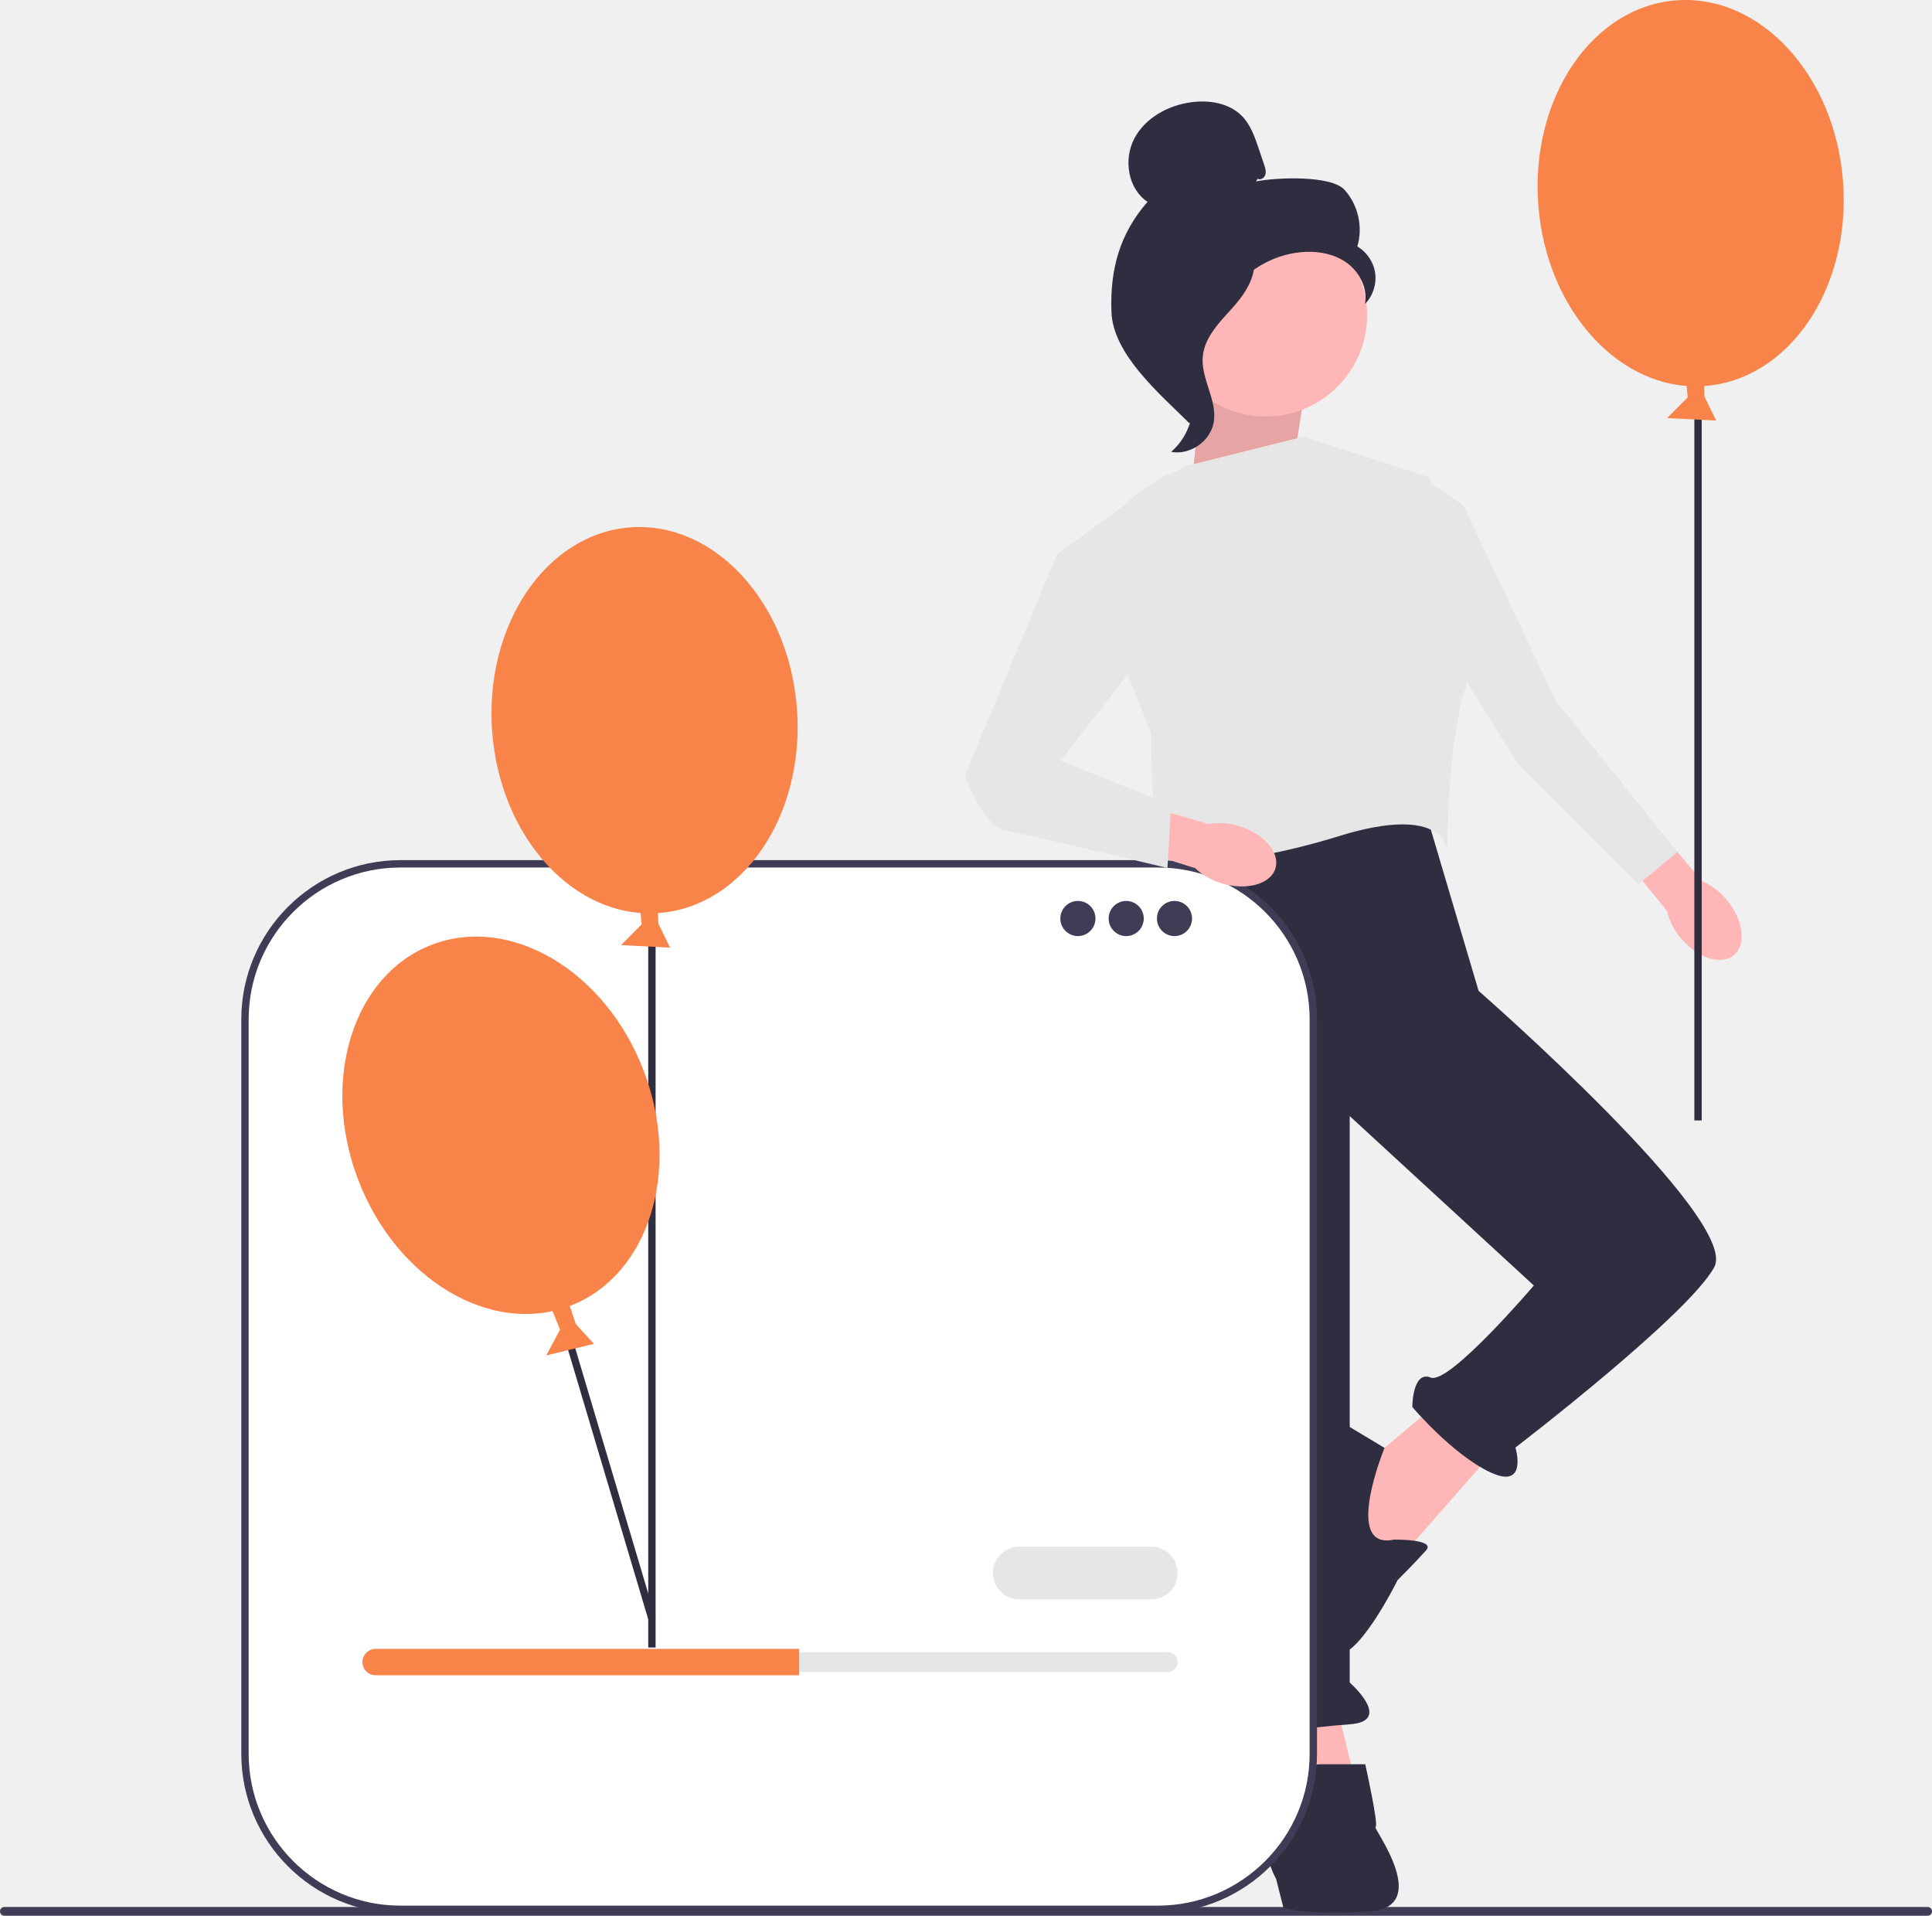
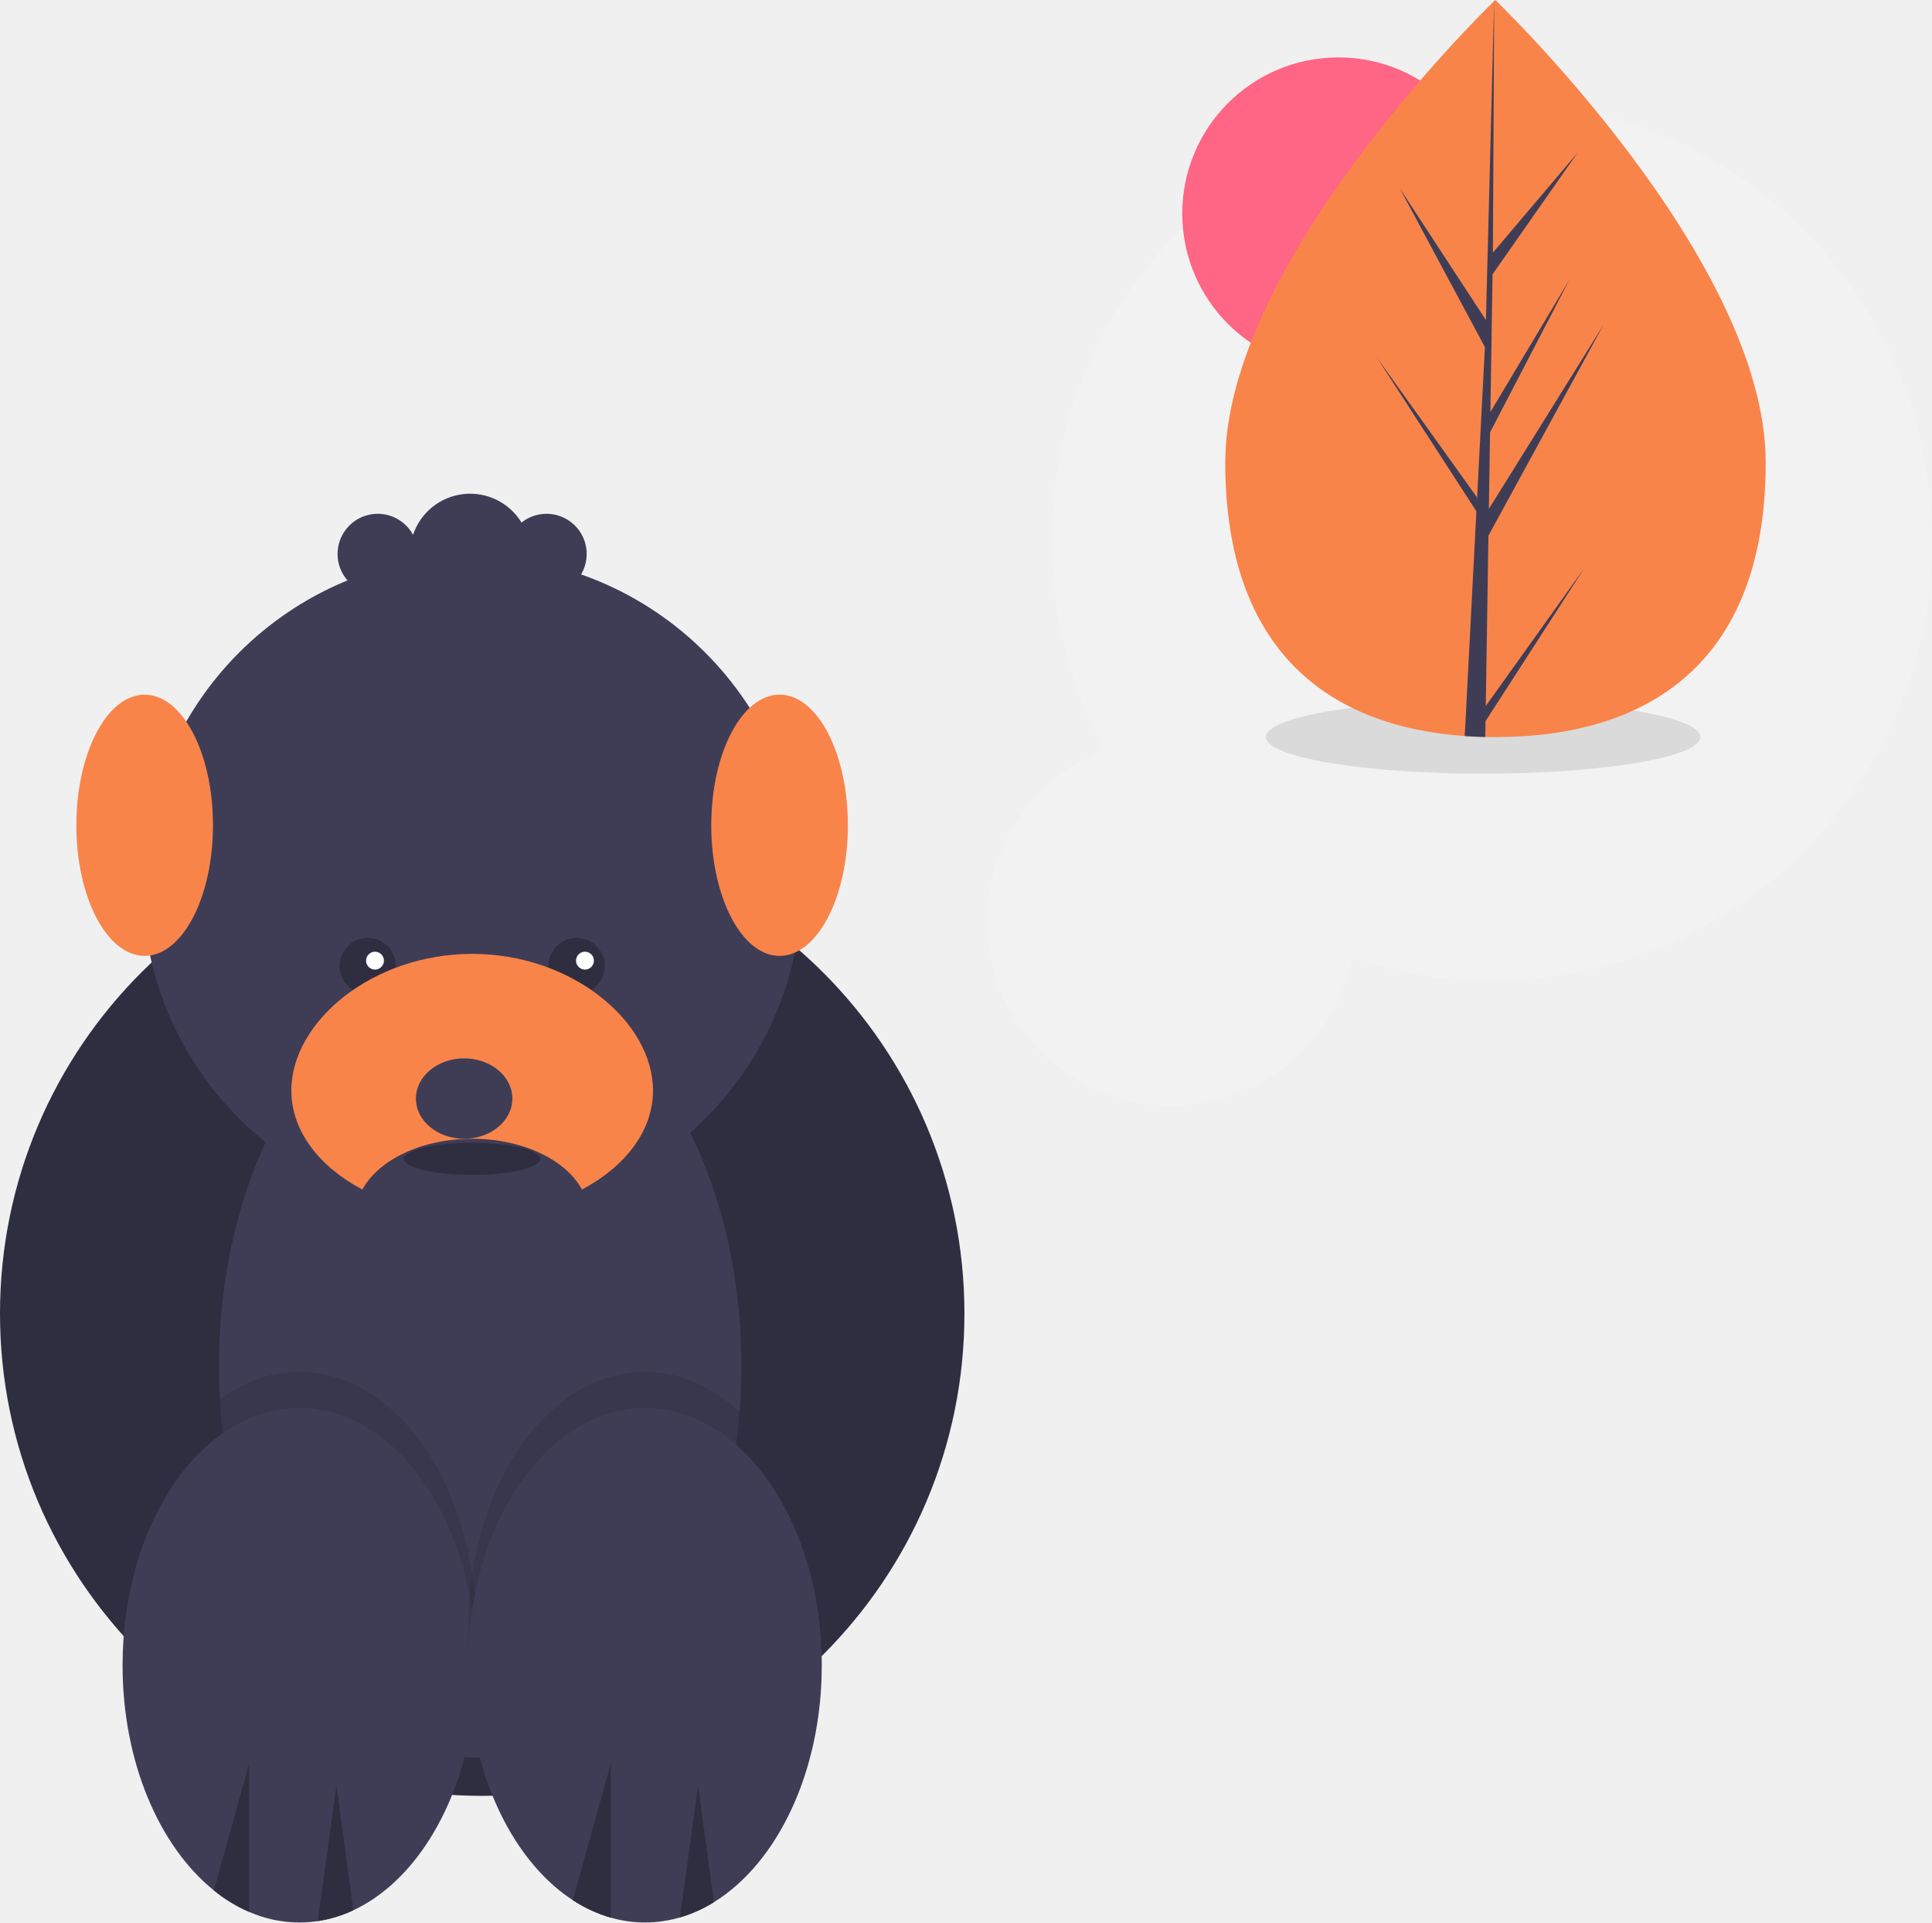
- <svg xmlns="http://www.w3.org/2000/svg" width="524.67" height="520.188" viewBox="0 0 524.67 520.188">
-   <path d="M524.67,518.998c0,.66-.53,1.19-1.19,1.19H1.19c-.66,0-1.19-.53-1.19-1.19s.53-1.19,1.19-1.19H523.48c.66,0,1.19,.53,1.19,1.19Z" fill="#3f3d56" />
-   <polygon points="362.542 461.059 368.542 486.059 350.542 491.059 346.542 464.059 362.542 461.059" fill="#ffb6b6" />
-   <polygon points="391.542 380.059 372.542 396.059 360.542 415.059 377.542 426.059 406.542 393.059 391.542 380.059" fill="#ffb6b6" />
-   <path d="M385.542,215.059l16,54s71,62,64,75c-7,13-54,49-54,49,0,0,3.488,11.512-6.756,6.756-10.244-4.756-21.244-17.756-21.244-17.756,0,0,0-10,5-8,5,2,28-25,28-25l-50-46v153.815s12,10.492,0,11.339c-12,.846-23,2.846-23,2.846,0,0-14-5-9-10l-15-82-11-100,8-52,69-12Z" fill="#2f2e41" />
-   <path d="M353.542,483.059s1-4,5-4h12.217s3.783,17,2.783,17,16,22-2,23c-18,1-23-1-23-1l-2-7.894s-3-5.106-2-9.106,9-18,9-18Z" fill="#2f2e41" />
-   <path d="M378.542,418.059s11.486-.181,8.743,2.909c-2.743,3.091-7.743,8.091-7.743,8.091,0,0-11.894,24-17.447,19.5-5.553-4.5-14.553-54.5-11.553-60.5s7-6,7-6l18.449,11.096s-11.449,27.904,2.551,24.904Z" fill="#2f2e41" />
-   <polygon points="350.542 130.059 354.542 105.059 327.542 94.059 323.542 132.059 350.542 130.059" fill="#ffb6b6" />
-   <polygon points="350.542 130.059 354.542 105.059 327.542 94.059 323.542 132.059 350.542 130.059" opacity=".1" />
-   <path d="M322.042,126.559l32-8,34,11s15,42,10,57c-5,15-5,44.299-5,44.299,0,0-.5-12.799-29.5-3.799-29,9-50,8-50,8l-1-36-12.562-31.977c-5.369-13.668,.418-29.186,13.426-35.999l8.636-4.524Z" fill="#e6e6e6" />
-   <g>
-     <path id="uuid-1b03a630-7e31-41b5-b302-96493ff31189-119" d="M468.936,244.361c4.515,5.41,5.384,12.124,1.941,14.997-3.443,2.873-9.894,.816-14.41-4.596-1.834-2.137-3.129-4.682-3.777-7.423l-18.842-23.162,9.178-7.428,19.281,22.565c2.581,1.128,4.854,2.859,6.629,5.046Z" fill="#ffb6b6" />
-     <polygon points="386.589 129.878 380.031 155.854 412.128 207.233 444.894 240.164 455.514 231.353 422.469 190.237 397.421 137.259 386.589 129.878" fill="#e6e6e6" />
-   </g>
-   <g>
-     <ellipse cx="459.129" cy="52.448" rx="41.5" ry="52.5" transform="translate(-2.61679 33.98) rotate(-4.22648)" fill="#f9844a" />
-     <rect x="460.129" y="104.805" width="2" height="199.438" fill="#2f2e41" />
-     <polygon points="462.626 100.594 462.866 107.661 466.06 114.203 452.736 113.523 458.336 107.89 457.703 101.469 462.626 100.594" fill="#f9844a" />
-   </g>
-   <g>
-     <circle cx="343.719" cy="85.562" r="27.534" fill="#ffb6b6" />
-     <path d="M341.521,48.545c.797,.465,1.864-.239,2.119-1.125s-.042-1.828-.337-2.702l-1.486-4.4c-1.054-3.121-2.172-6.35-4.454-8.726-3.444-3.585-8.918-4.497-13.845-3.836-6.327,.848-12.571,4.275-15.513,9.941-2.942,5.666-1.69,13.572,3.627,17.106-7.577,8.684-10.218,18.362-9.801,29.88,.417,11.517,12.968,22.117,21.153,30.23,1.828-1.108,3.49-6.301,2.484-8.187s.435-4.072-.81-5.809-2.286,1.029-1.028-.699c.794-1.09-2.305-3.598-1.125-4.251,5.71-3.156,7.609-10.273,11.195-15.723,4.325-6.574,11.728-11.025,19.562-11.764,4.316-.407,8.874,.33,12.411,2.835,3.537,2.505,5.827,6.983,5.007,11.239,2.124-2.157,3.182-5.318,2.783-8.319-.399-3.001-2.245-5.776-4.859-7.303,1.589-5.256,.228-11.302-3.461-15.37s-18.654-3.375-24.04-2.304" fill="#2f2e41" />
-     <path d="M340.685,68.641c-7.133,.77-12.284,6.949-16.633,12.656-2.507,3.289-5.133,6.921-5.07,11.056,.064,4.181,2.859,7.766,4.195,11.728,2.183,6.476,.055,14.181-5.142,18.618,5.136,.975,10.688-2.876,11.574-8.028,1.032-5.997-3.514-11.786-2.976-17.847,.474-5.34,4.683-9.45,8.26-13.443,3.578-3.993,6.938-9.291,5.292-14.394" fill="#2f2e41" />
-   </g>
-   <path d="M314.426,234.558H108.758c-23.323,0-42.23,18.907-42.23,42.23v199.433c0,23.323,18.907,42.23,42.23,42.23h205.669c23.323,0,42.23-18.907,42.23-42.23v-199.433c0-23.323-18.907-42.23-42.23-42.23Z" fill="#fff" />
-   <path d="M314.426,519.45H108.758c-23.837,0-43.23-19.393-43.23-43.229v-199.433c0-23.837,19.393-43.23,43.23-43.23h205.669c23.837,0,43.23,19.393,43.23,43.23v199.433c0,23.837-19.393,43.229-43.23,43.229ZM108.758,235.558c-22.734,0-41.23,18.496-41.23,41.23v199.433c0,22.734,18.496,41.229,41.23,41.229h205.669c22.734,0,41.23-18.495,41.23-41.229v-199.433c0-22.734-18.496-41.23-41.23-41.23H108.758Z" fill="#3f3d56" />
-   <circle cx="292.725" cy="249.408" r="4.769" fill="#3f3d56" />
-   <circle cx="305.84" cy="249.408" r="4.769" fill="#3f3d56" />
-   <circle cx="318.955" cy="249.408" r="4.769" fill="#3f3d56" />
-   <path d="M102.015,448.631c-1.482,0-2.687,1.205-2.687,2.687,0,.722,.279,1.391,.785,1.884,.511,.523,1.18,.803,1.901,.803h215.098c1.482,0,2.687-1.205,2.687-2.687,0-.722-.279-1.391-.785-1.884-.511-.523-1.18-.803-1.901-.803H102.015Z" fill="#e6e6e6" />
-   <path d="M217.03,447.735v7.165H102.015c-.985,0-1.881-.394-2.526-1.057-.663-.645-1.057-1.54-1.057-2.526,0-1.97,1.612-3.583,3.583-3.583h115.014Z" fill="#f9844a" />
-   <path d="M312.636,434.301h-35.826c-3.951,0-7.165-3.213-7.165-7.165s3.214-7.165,7.165-7.165h35.826c3.951,0,7.165,3.213,7.165,7.165s-3.214,7.165-7.165,7.165Z" fill="#e6e6e6" />
-   <g>
-     <polyline points="178.044 439.422 153 355.274 151.083 355.844 176.039 439.696" fill="#2f2e41" />
-     <ellipse cx="175.042" cy="195.559" rx="41.5" ry="52.5" transform="translate(-13.93649 13.43225) rotate(-4.22648)" fill="#f9844a" />
-     <rect x="176.042" y="247.916" width="2" height="199.438" fill="#2f2e41" />
-     <polygon points="154.126 352.836 156.371 359.541 161.298 364.901 148.333 368.049 152.095 361.052 149.657 355.078 154.126 352.836" fill="#f9844a" />
-     <polygon points="178.54 243.705 178.78 250.772 181.973 257.314 168.649 256.634 174.25 251.001 173.617 244.579 178.54 243.705" fill="#f9844a" />
-     <ellipse cx="136.042" cy="305.559" rx="41.5" ry="52.5" transform="translate(-100.1934 68.77521) rotate(-20.93384)" fill="#f9844a" />
-   </g>
-   <path id="uuid-b40723c2-846b-43d4-8d7a-d7be28bdc184-120" d="M336.509,224.322c6.746,2.037,11.163,7.168,9.866,11.461-1.297,4.293-7.816,6.121-14.564,4.082-2.707-.777-5.188-2.191-7.236-4.124l-28.473-8.99,3.584-11.25,28.511,8.251c2.776-.476,5.626-.281,8.312,.571Z" fill="#ffb6b6" />
-   <path d="M287.042,150.559l30-22-1,42-28,36,30,12-1,17.134s-38-9.134-44-10.134-11-15-11-15l25-60Z" fill="#e6e6e6" />
+ <svg xmlns="http://www.w3.org/2000/svg" data-name="Layer 1" width="864.865" height="860.475" viewBox="0 0 864.865 860.475">
+   <circle cx="215.865" cy="587.946" r="215.865" fill="#2f2e41" />
+   <path d="M499.46,631.093q0,10.442-.81,20.561-.108,1.646-.27,3.292c-7.519,83.108-53.858,147.688-110.721,151.357h-.018q-.945.081-1.889.108c-1.079.054-2.141.072-3.22.072a77.077,77.077,0,0,1-11.369-.828q-.324-.054-.648-.108c-55.279-8.455-99.172-74.671-104.371-157.797-.036-.576-.072-1.151-.09-1.727q-.459-7.393-.45-14.931c0-96.869,52.347-175.39,116.927-175.39S499.46,534.224,499.46,631.093Z" transform="translate(-167.5675 -19.7624)" fill="#3f3d56" />
+   <circle cx="211.368" cy="396.365" r="147.508" fill="#3f3d56" />
+   <ellipse cx="211.368" cy="518.689" rx="30.581" ry="7.196" fill="#2f2e41" />
+   <circle cx="164.597" cy="432.343" r="12.592" fill="#2f2e41" />
+   <circle cx="258.139" cy="432.343" r="12.592" fill="#2f2e41" />
+   <path d="M380.734,748.92a164.797,164.797,0,0,1-1.799,24.501,148.368,148.368,0,0,1-8.419,32.128c-55.279-8.455-99.172-74.671-104.371-157.797-.036-.576-.072-1.151-.09-1.727,10.685-7.825,22.756-12.232,35.528-12.232,37.938,0,69.634,38.82,77.352,90.645A164.551,164.551,0,0,1,380.734,748.92Z" transform="translate(-167.5675 -19.7624)" opacity="0.1" />
+   <path d="M380.734,765.11a164.797,164.797,0,0,1-1.799,24.501C372.927,829.905,352.42,862.357,325.743,874.769a57.738,57.738,0,0,1-15.974,4.857,53.795,53.795,0,0,1-8.185.612,56.141,56.141,0,0,1-22.486-4.731,66.699,66.699,0,0,1-15.812-9.642c-24.357-19.608-40.852-57.384-40.852-100.755,0-63.59,35.438-115.128,79.15-115.128,37.938,0,69.634,38.82,77.352,90.645A164.551,164.551,0,0,1,380.734,765.11Z" transform="translate(-167.5675 -19.7624)" fill="#3f3d56" />
+   <path d="M498.65,651.655q-.108,1.646-.27,3.292c-7.519,83.108-53.858,147.688-110.721,151.357h-.018a149.175,149.175,0,0,1-8.707-32.883,167.627,167.627,0,0,1,0-48.983c7.717-51.826,39.413-90.645,77.352-90.645C471.865,633.792,486.4,640.34,498.65,651.655Z" transform="translate(-167.5675 -19.7624)" opacity="0.1" />
+   <path d="M535.437,765.11c0,47.67-19.914,88.559-48.282,106.044a61.453,61.453,0,0,1-15.254,6.836,55.285,55.285,0,0,1-30.905.09,62.299,62.299,0,0,1-17.035-7.843c-22.648-14.751-39.647-44.54-45.026-80.626a167.627,167.627,0,0,1,0-48.983c7.717-51.826,39.413-90.645,77.352-90.645C500,649.982,535.437,701.519,535.437,765.11Z" transform="translate(-167.5675 -19.7624)" fill="#3f3d56" />
+   <path d="M378.935,446.709c-44.707,0-80.949,30.363-80.949,61.162,0,18.061,12.474,34.108,31.8,44.299C336.98,538.934,356.265,529.457,378.935,529.457s41.955,9.477,49.149,22.712c19.326-10.191,31.8-26.238,31.8-44.299C459.885,477.072,423.642,446.709,378.935,446.709Z" transform="translate(-167.5675 -19.7624)" fill="#f9844a" />
+   <ellipse cx="207.77" cy="491.706" rx="21.587" ry="17.989" fill="#3f3d56" />
+   <ellipse cx="64.759" cy="369.382" rx="30.581" ry="58.463" fill="#f9844a" />
+   <ellipse cx="348.982" cy="369.382" rx="30.581" ry="58.463" fill="#f9844a" />
+   <path d="M412.214,249.732a17.898,17.898,0,0,0-11.187,3.917,26.945,26.945,0,0,0-48.555,5.485,17.989,17.989,0,1,0,0,17.174,26.945,26.945,0,0,0,48.555,5.485A17.984,17.984,0,1,0,412.214,249.732Z" transform="translate(-167.5675 -19.7624)" fill="#3f3d56" />
+   <path d="M279.098,809.182v66.325a66.699,66.699,0,0,1-15.812-9.642Z" transform="translate(-167.5675 -19.7624)" fill="#2f2e41" />
+   <path d="M325.743,874.769a57.738,57.738,0,0,1-15.974,4.857l8.419-60.712Z" transform="translate(-167.5675 -19.7624)" fill="#2f2e41" />
+   <path d="M440.996,809.182v68.897a62.299,62.299,0,0,1-17.035-7.843Z" transform="translate(-167.5675 -19.7624)" fill="#2f2e41" />
+   <path d="M487.156,871.153a61.453,61.453,0,0,1-15.254,6.836l8.185-59.075Z" transform="translate(-167.5675 -19.7624)" fill="#2f2e41" />
+   <circle cx="167.865" cy="429.975" r="4" fill="#fff" />
+   <circle cx="261.865" cy="429.975" r="4" fill="#fff" />
+   <path d="M835.432,64.738c-108.8,0-197,88.2-197,197a196.12,196.12,0,0,0,23.619,93.603,82.501,82.501,0,1,0,110.757,93.228,196.772,196.772,0,0,0,62.623,10.169c108.8,0,197-88.2,197-197S944.233,64.738,835.432,64.738Z" transform="translate(-167.5675 -19.7624)" fill="#f2f2f2" />
+   <ellipse cx="663.925" cy="329.867" rx="97.209" ry="16.41" opacity="0.1" />
+   <circle cx="599.136" cy="95.582" r="69.89" fill="#ff6584" />
+   <path d="M957.999,226.707c.044,91.11-54.104,122.944-120.913,122.976q-2.328.001-4.633-.05-4.644-.098-9.192-.419c-60.299-4.24-107.166-37.659-107.207-122.39-.043-87.687,111.974-198.401,120.375-206.587.007,0,.007,0,.015-.007.319-.312.482-.468.482-.468S957.954,135.605,957.999,226.707Z" transform="translate(-167.5675 -19.7624)" fill="#f9844a" />
+   <path d="M832.676,335.75l44.214-61.84-44.322,68.627-.115,7.098q-4.644-.098-9.192-.419l4.722-91.149-.037-.705.082-.134.449-8.613-44.501-68.754,44.631,62.302.112,1.826,3.568-68.867-38.101-71.052,38.563,58.949,3.68-142.781.015-.475 0.0.468-.569,112.598,37.867-44.656-38.026,54.353-.972,61.664,35.365-59.193-35.502,68.259-.54,34.288,51.325-82.396L833.872,259.504Z" transform="translate(-167.5675 -19.7624)" fill="#3f3d56" />
</svg>
